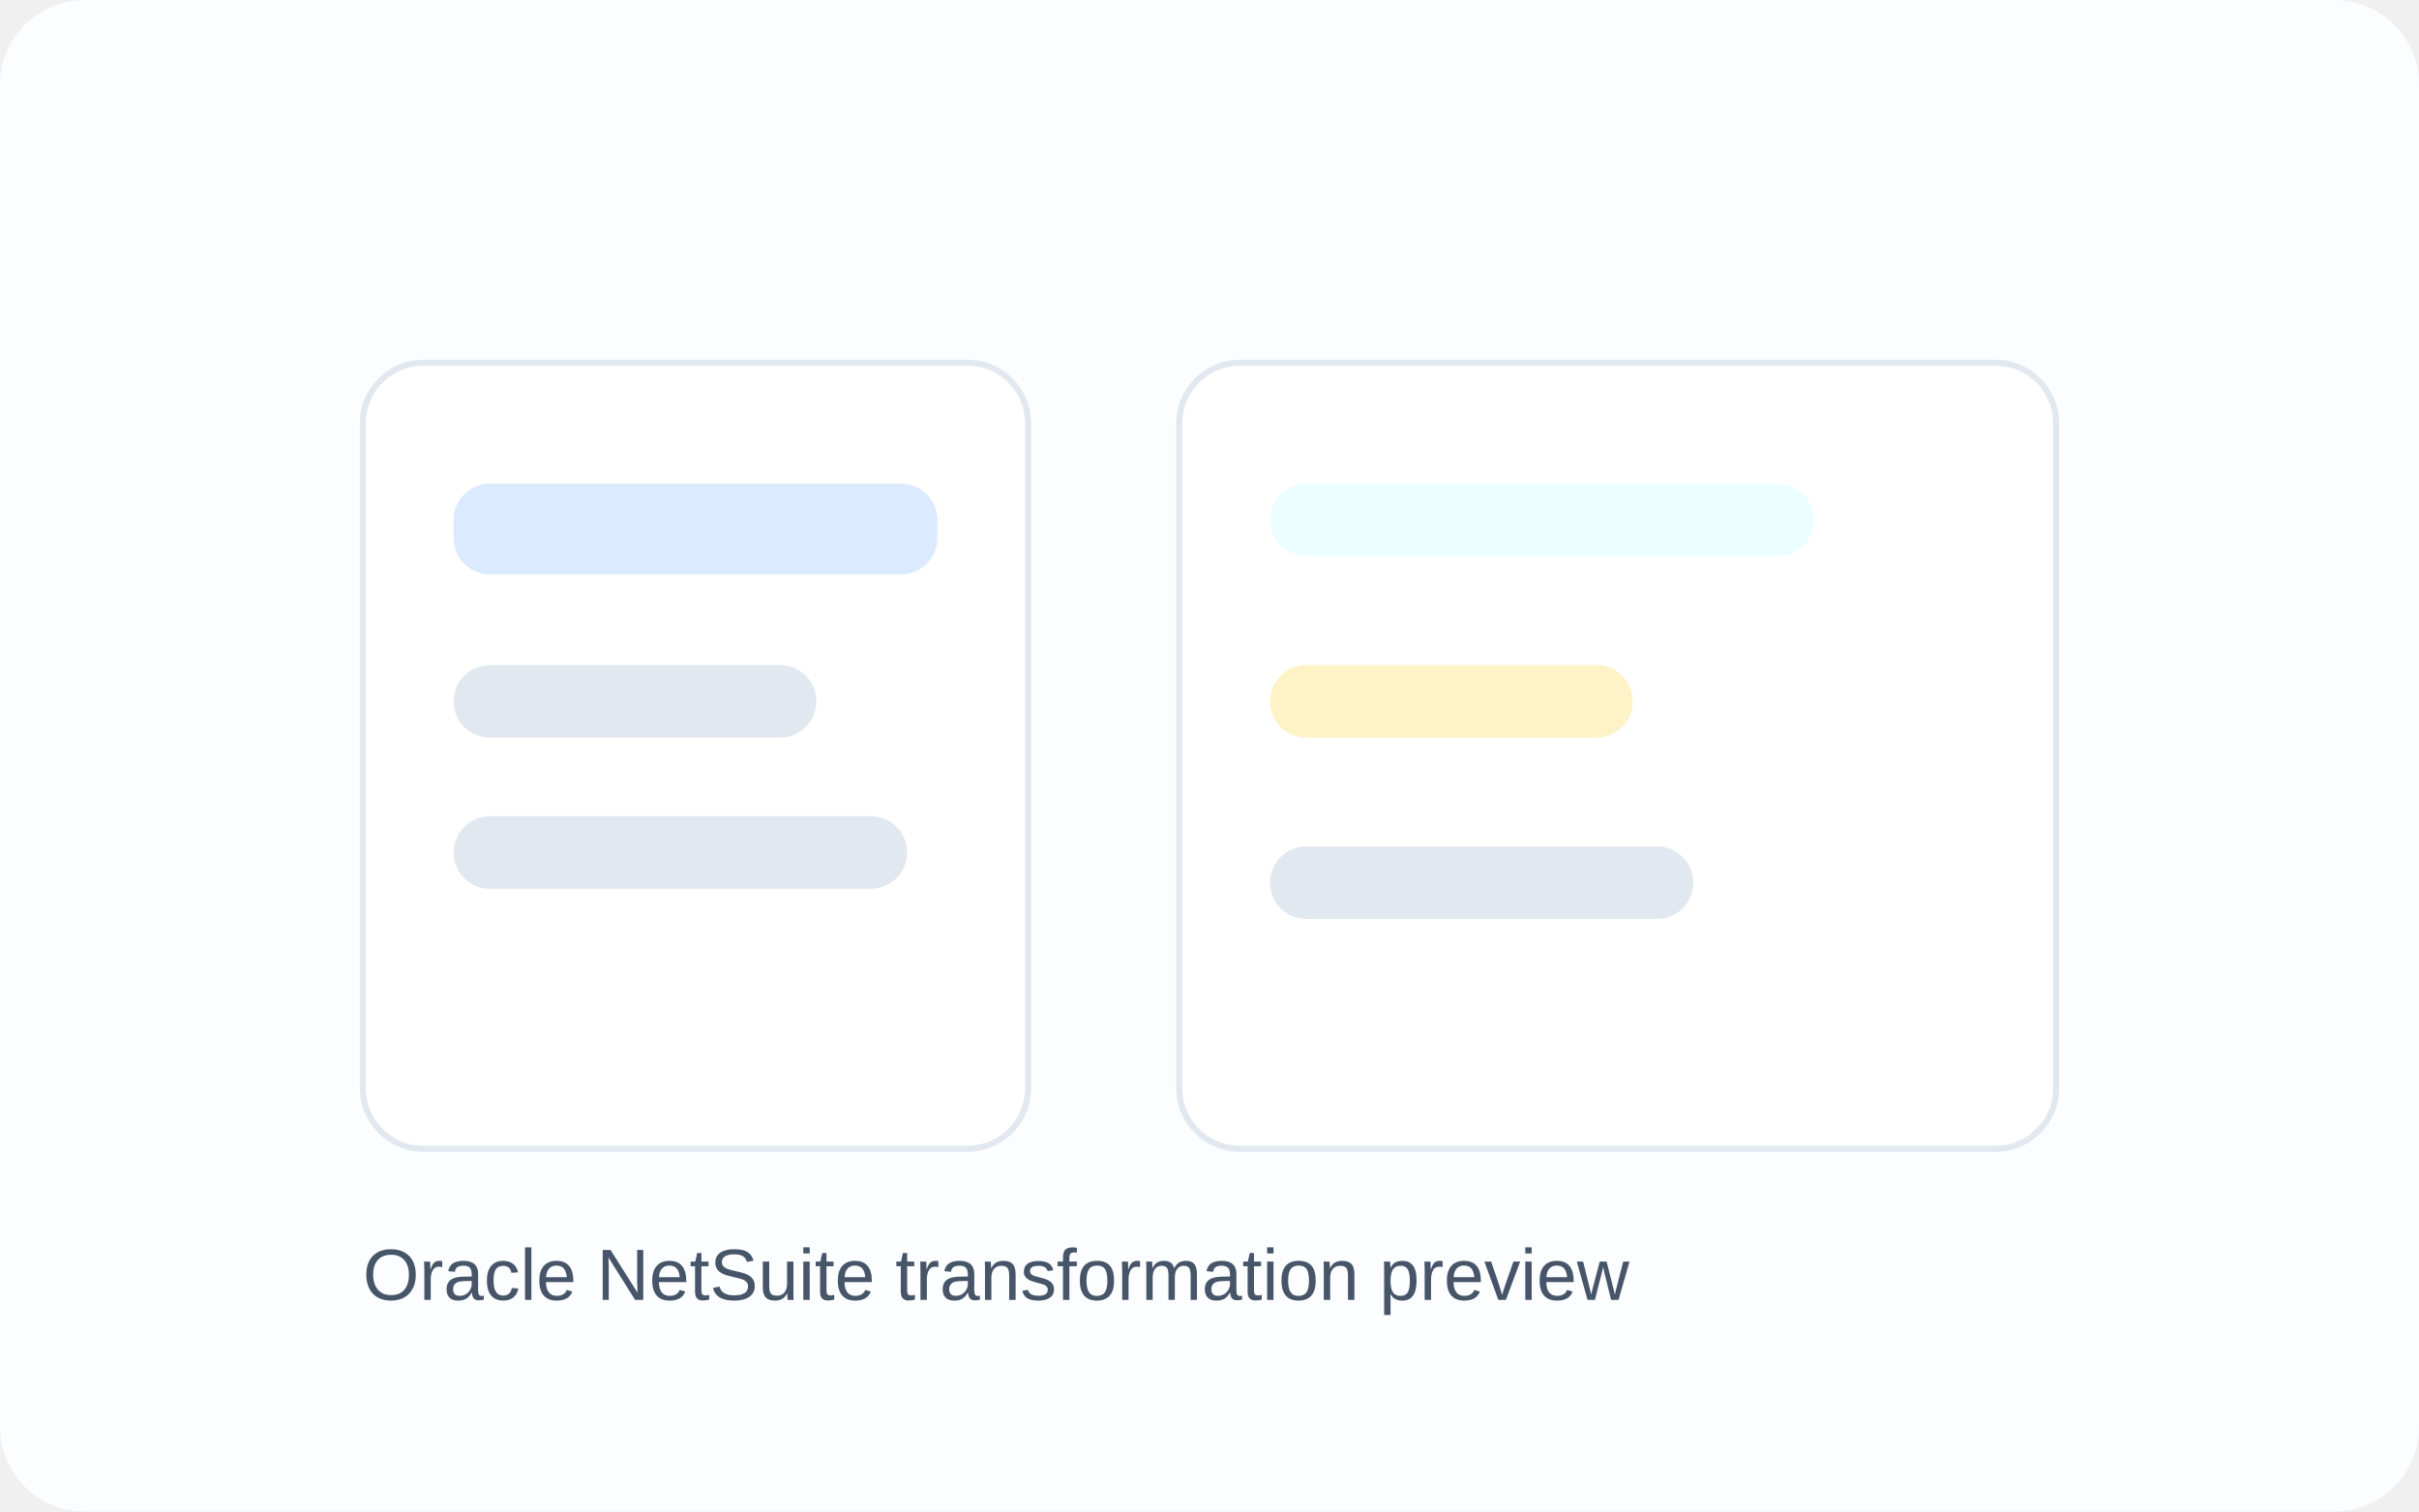
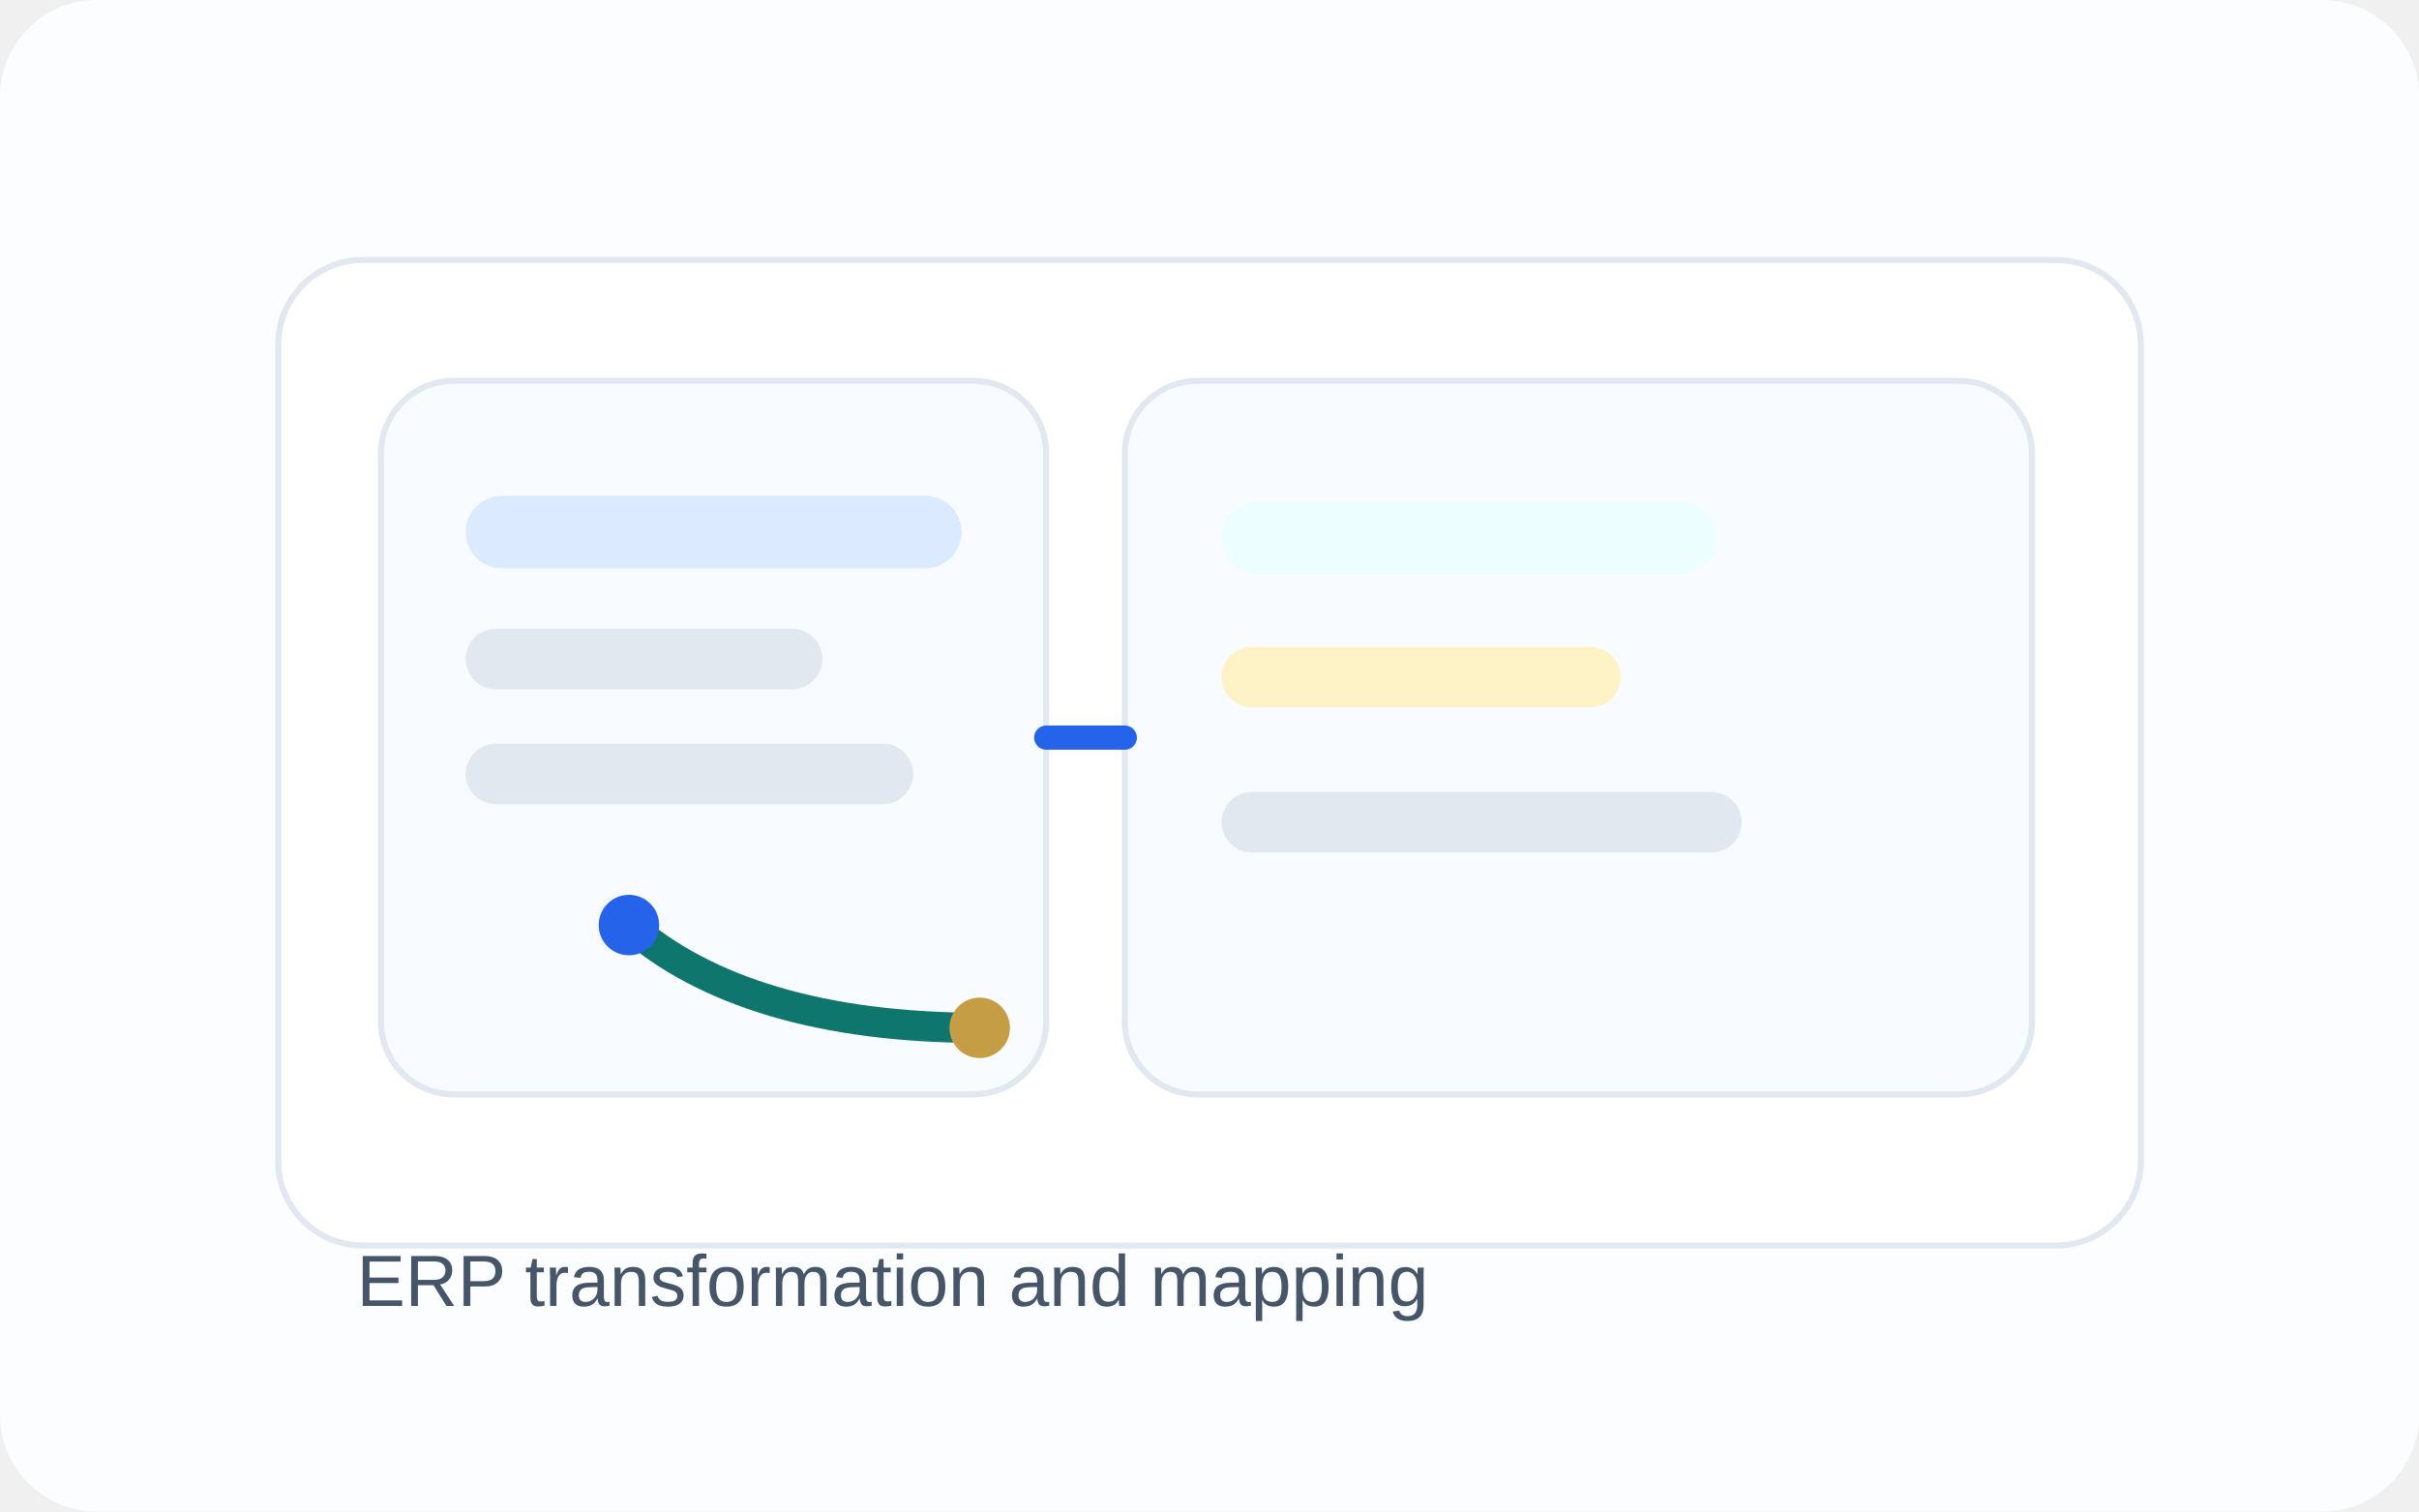
- <svg xmlns="http://www.w3.org/2000/svg" viewBox="0 0 800 500" role="img" aria-label="Oracle NetSuite transformation placeholder">
-   <rect width="800" height="500" rx="28" fill="#FCFDFF" />
-   <rect x="120" y="120" width="220" height="260" rx="20" fill="#FFFFFF" stroke="#E2E8F0" stroke-width="2" />
-   <rect x="390" y="120" width="290" height="260" rx="20" fill="#FFFFFF" stroke="#E2E8F0" stroke-width="2" />
-   <rect x="150" y="160" width="160" height="30" rx="12" fill="#DBEAFE" />
-   <rect x="150" y="220" width="120" height="24" rx="12" fill="#E2E8F0" />
-   <rect x="150" y="270" width="150" height="24" rx="12" fill="#E2E8F0" />
-   <rect x="420" y="160" width="180" height="24" rx="12" fill="#ECFEFF" />
-   <rect x="420" y="220" width="120" height="24" rx="12" fill="#FEF3C7" />
-   <rect x="420" y="280" width="140" height="24" rx="12" fill="#E2E8F0" />
-   <text x="120" y="430" font-family="Segoe UI, Arial" font-size="24" fill="#475569">Oracle NetSuite transformation preview</text>
+ <svg xmlns="http://www.w3.org/2000/svg" viewBox="0 0 800 500" role="img" aria-label="Oracle NetSuite transformation thumbnail">
+   <rect width="800" height="500" rx="32" fill="#FCFDFF" />
+   <rect x="92" y="86" width="616" height="326" rx="28" fill="#FFFFFF" stroke="#E2E8F0" stroke-width="2" />
+   <rect x="126" y="126" width="220" height="236" rx="24" fill="#F8FBFF" stroke="#E2E8F0" stroke-width="2" />
+   <rect x="372" y="126" width="300" height="236" rx="24" fill="#F8FBFF" stroke="#E2E8F0" stroke-width="2" />
+   <path d="M346 244h26" stroke="#2563EB" stroke-width="8" stroke-linecap="round" />
+   <rect x="154" y="164" width="164" height="24" rx="12" fill="#DBEAFE" />
+   <rect x="154" y="208" width="118" height="20" rx="10" fill="#E2E8F0" />
+   <rect x="154" y="246" width="148" height="20" rx="10" fill="#E2E8F0" />
+   <rect x="404" y="166" width="164" height="24" rx="12" fill="#ECFEFF" />
+   <rect x="404" y="214" width="132" height="20" rx="10" fill="#FEF3C7" />
+   <rect x="404" y="262" width="172" height="20" rx="10" fill="#E2E8F0" />
+   <path d="M208 306c25 22 64 34 116 34" stroke="#0F766E" stroke-width="10" fill="none" stroke-linecap="round" />
+   <circle cx="208" cy="306" r="10" fill="#2563EB" />
+   <circle cx="324" cy="340" r="10" fill="#C59D45" />
+   <text x="118" y="432" font-family="Segoe UI, Arial" font-size="24" fill="#475569">ERP transformation and mapping</text>
</svg>
